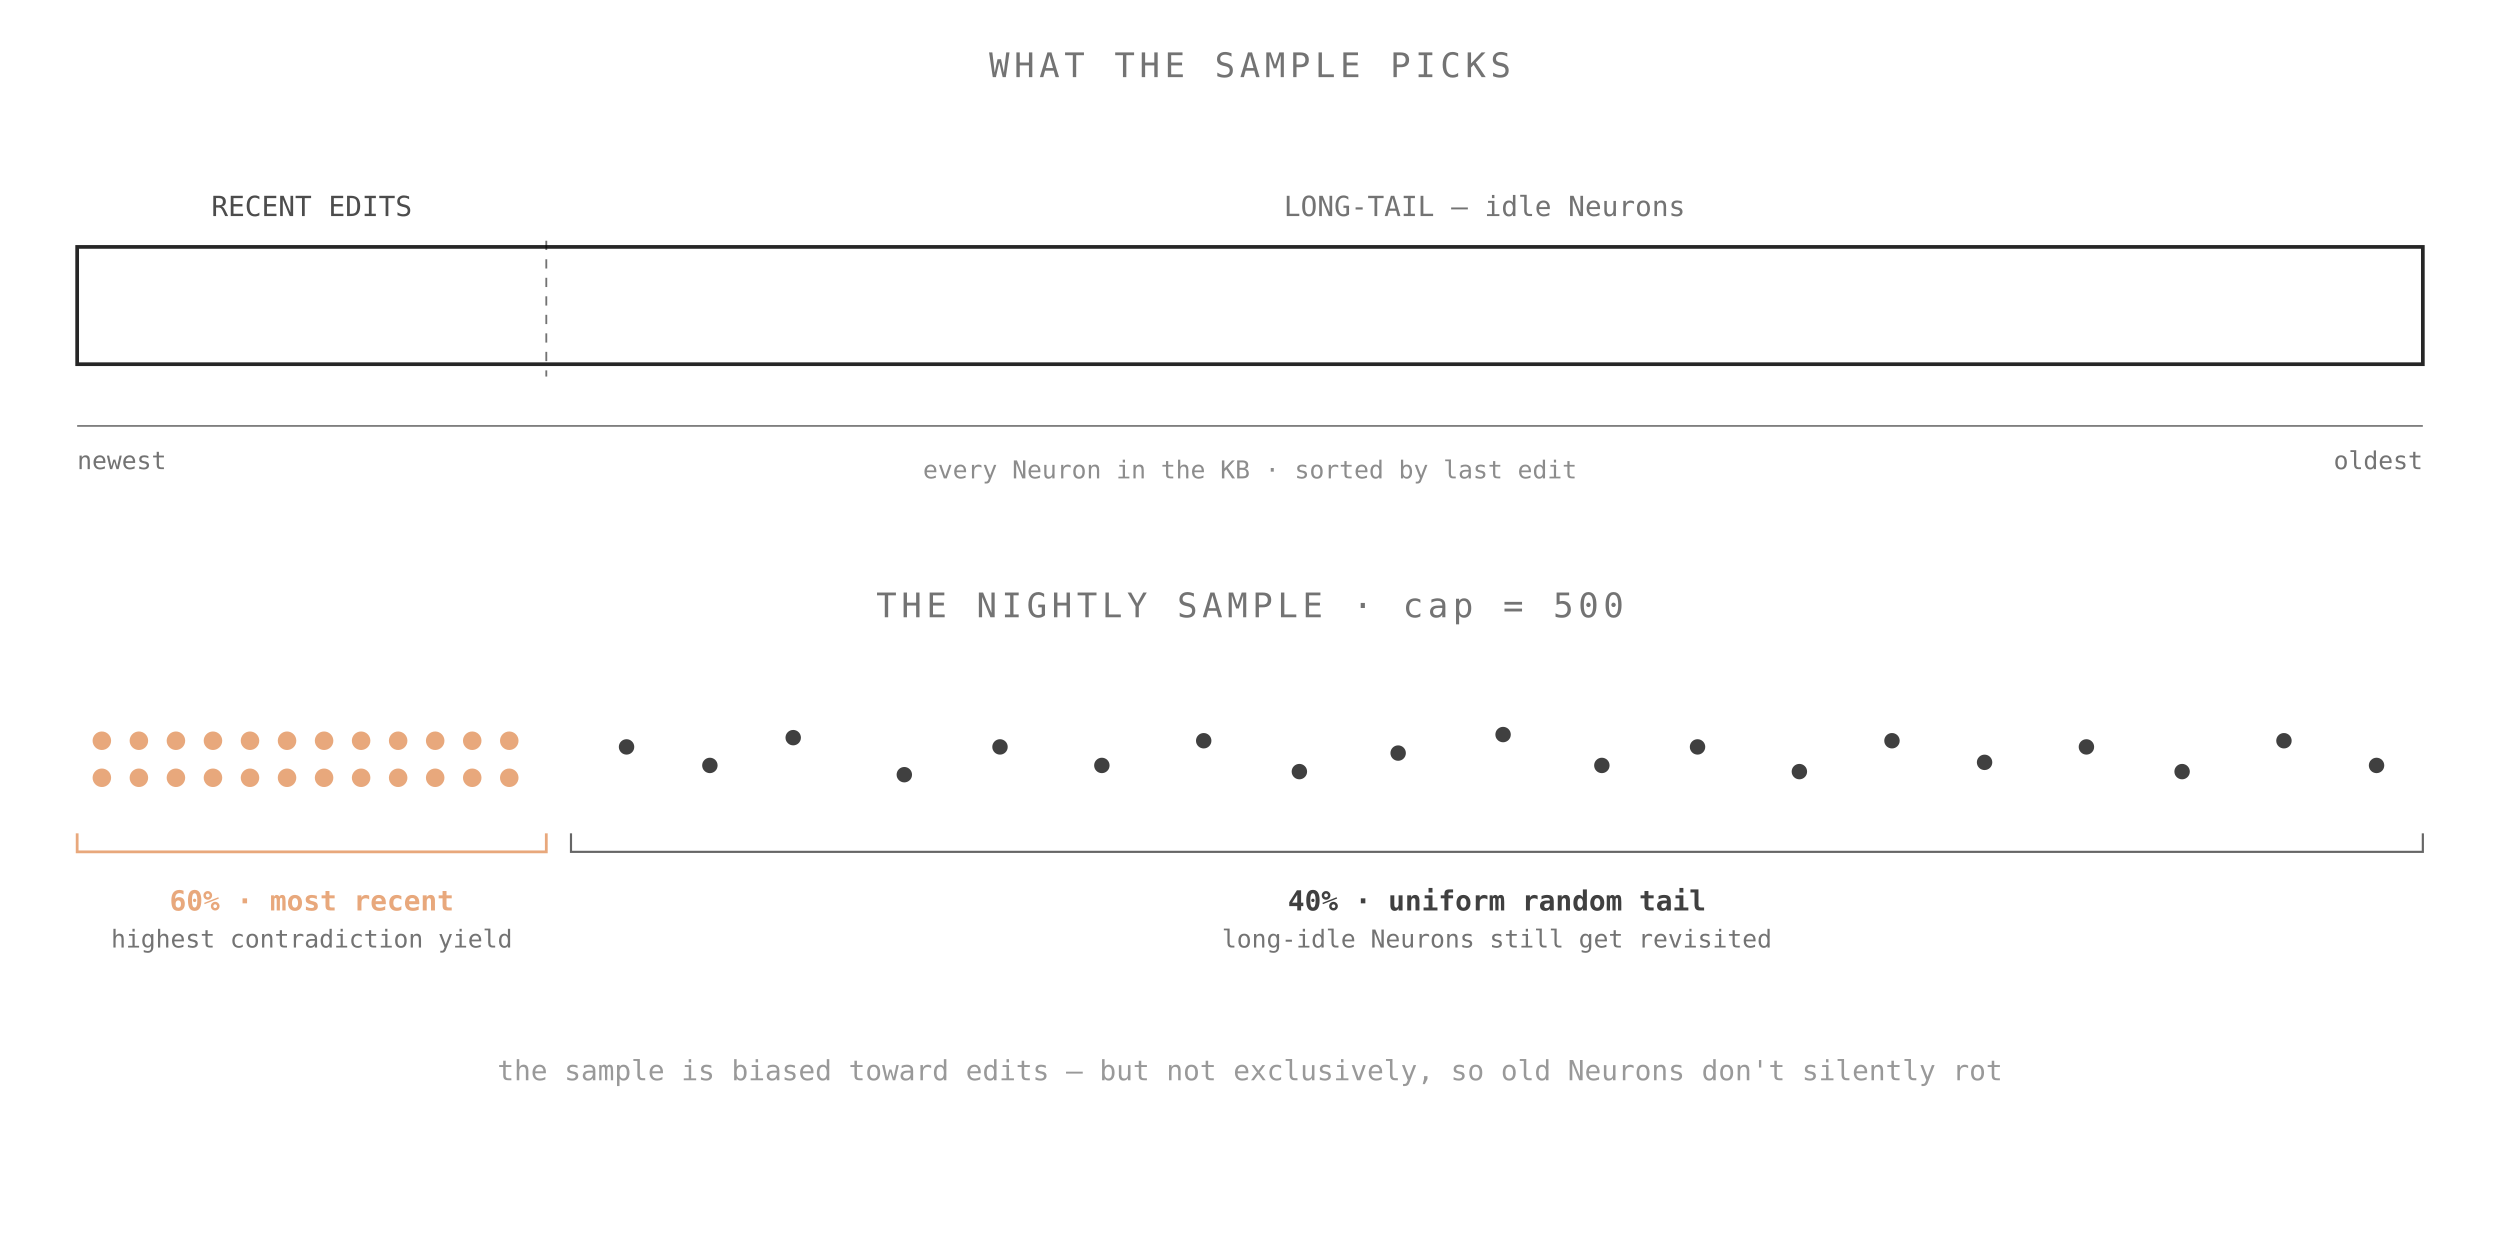
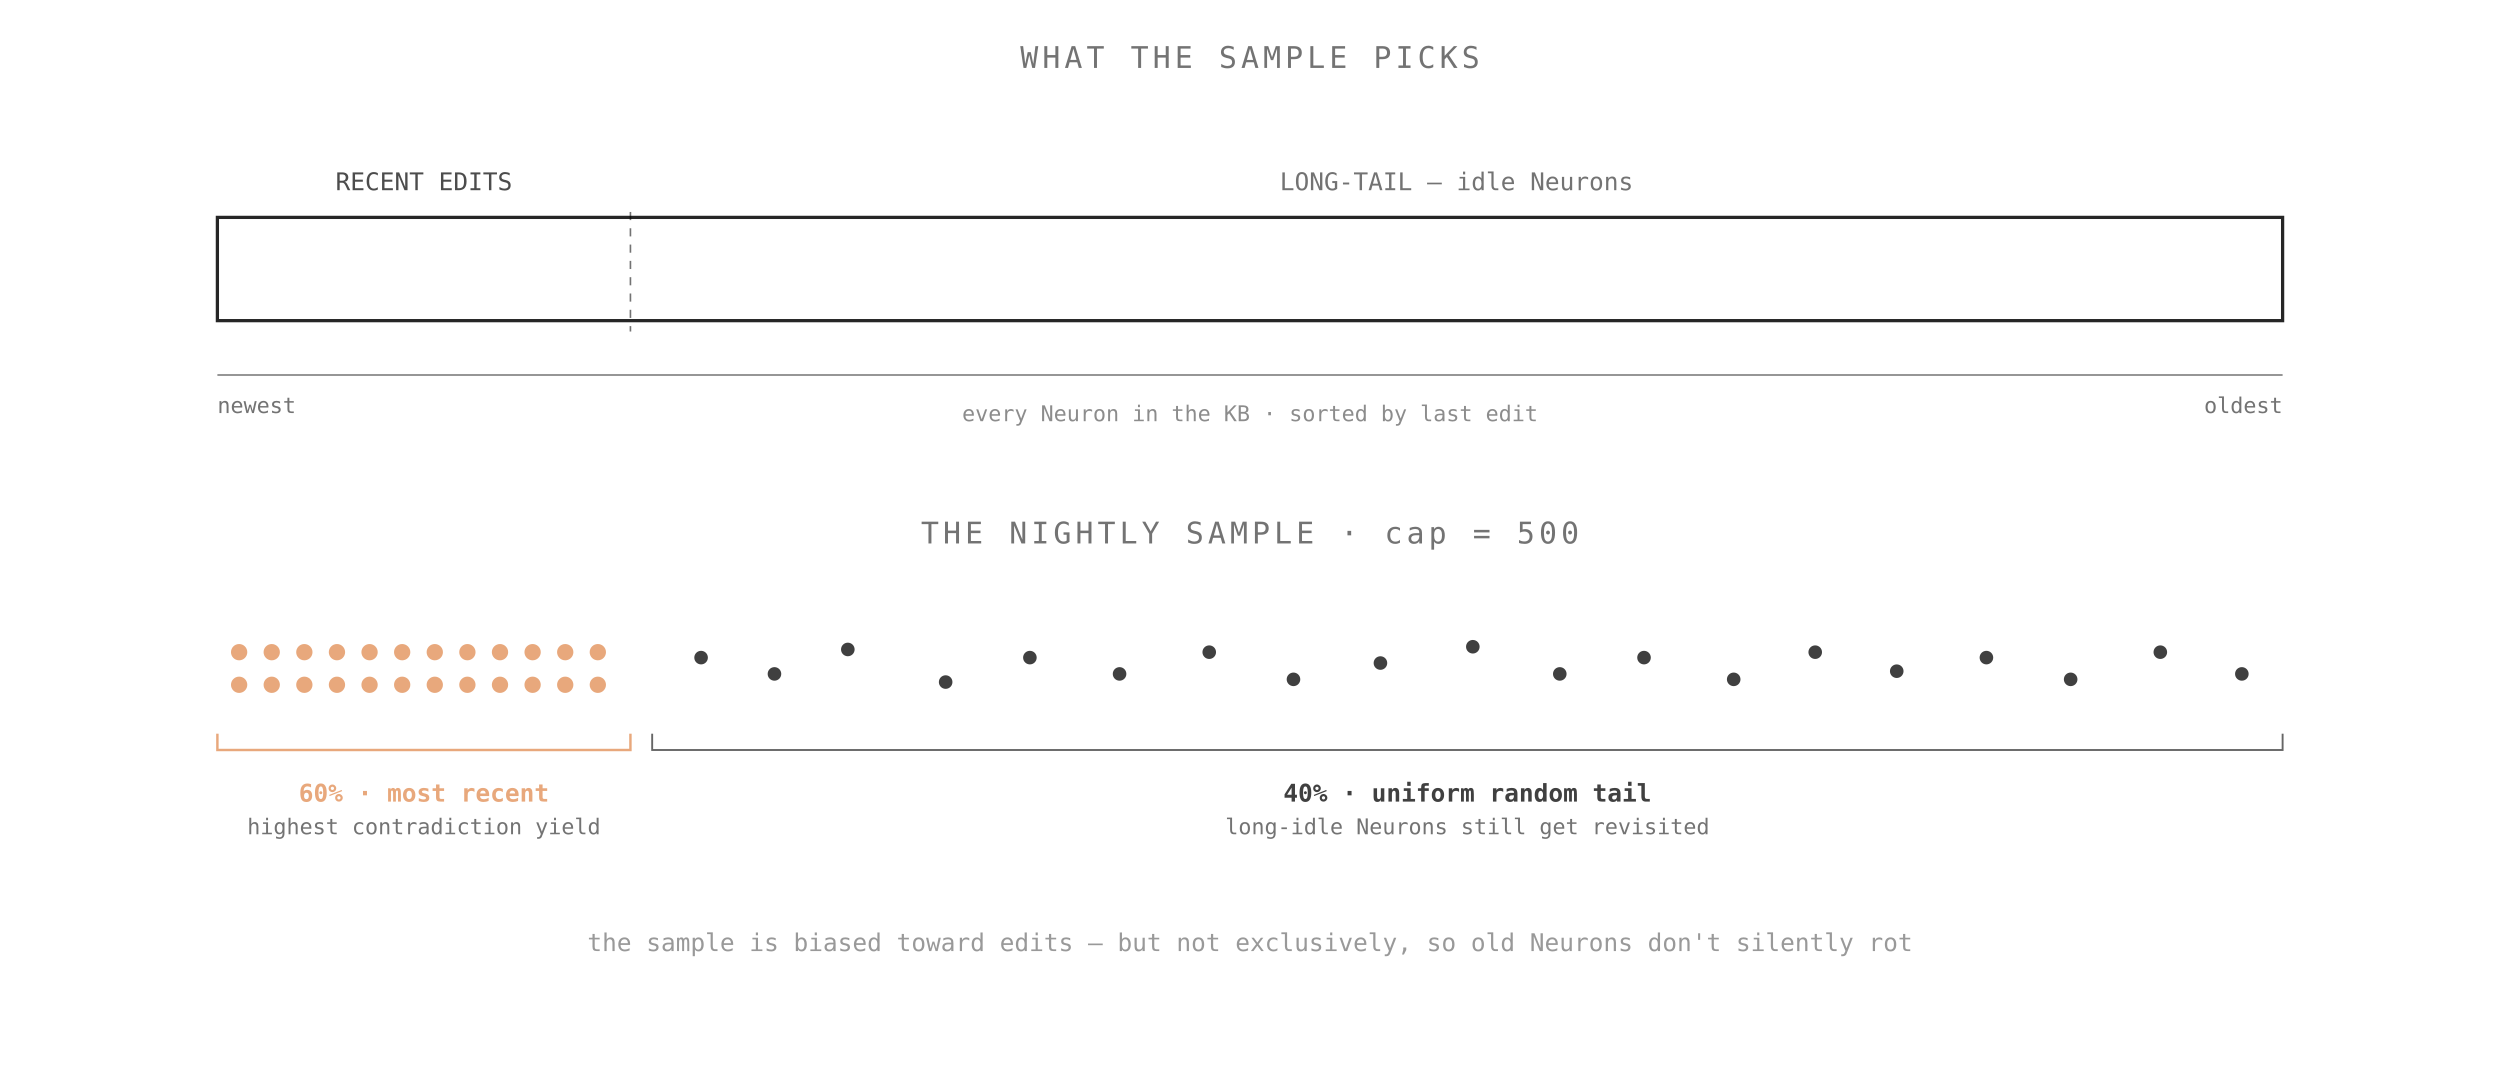
- <svg xmlns="http://www.w3.org/2000/svg" viewBox="55 20 810 400" role="img" aria-label="Sampling strategy: 60% of the per-pass budget is drawn from the most-recently-updated Neurons; the remaining 40% is uniformly sampled from the rest of the corpus so long-idle pages still get revisited.">
+ <svg xmlns="http://www.w3.org/2000/svg" viewBox="0 20 920 400" role="img" aria-label="Sampling strategy: 60% of the per-pass budget is drawn from the most-recently-updated Neurons; the remaining 40% is uniformly sampled from the rest of the corpus so long-idle pages still get revisited.">
  <text x="460" y="45" font-family="monospace" font-size="11" fill="currentColor" text-anchor="middle" opacity="0.55" letter-spacing="1.5">WHAT THE SAMPLE PICKS</text>
  <rect x="80" y="100" width="760" height="38" fill="none" stroke="currentColor" stroke-width="1.2" opacity="0.85" />
  <line x1="232" y1="98" x2="232" y2="142" stroke="currentColor" stroke-width="0.6" stroke-dasharray="3,3" opacity="0.55" />
  <text x="156" y="90" font-family="monospace" font-size="9" fill="currentColor" text-anchor="middle" opacity="0.7">RECENT EDITS</text>
  <text x="536" y="90" font-family="monospace" font-size="9" fill="currentColor" text-anchor="middle" opacity="0.55">LONG-TAIL — idle Neurons</text>
  <line x1="80" y1="158" x2="840" y2="158" stroke="currentColor" stroke-width="0.6" opacity="0.5" />
  <text x="80" y="172" font-family="monospace" font-size="8" fill="currentColor" text-anchor="start" opacity="0.55">newest</text>
  <text x="840" y="172" font-family="monospace" font-size="8" fill="currentColor" text-anchor="end" opacity="0.55">oldest</text>
  <text x="460" y="175" font-family="monospace" font-size="8" fill="currentColor" text-anchor="middle" opacity="0.45">every Neuron in the KB · sorted by last edit</text>
  <text x="460" y="220" font-family="monospace" font-size="11" fill="currentColor" text-anchor="middle" opacity="0.55" letter-spacing="1.5">THE NIGHTLY SAMPLE · cap = 500</text>
  <g fill="#e8a87c">
    <circle cx="88" cy="260" r="3" />
    <circle cx="100" cy="260" r="3" />
    <circle cx="112" cy="260" r="3" />
    <circle cx="124" cy="260" r="3" />
    <circle cx="136" cy="260" r="3" />
    <circle cx="148" cy="260" r="3" />
    <circle cx="160" cy="260" r="3" />
    <circle cx="172" cy="260" r="3" />
    <circle cx="184" cy="260" r="3" />
    <circle cx="196" cy="260" r="3" />
    <circle cx="208" cy="260" r="3" />
    <circle cx="220" cy="260" r="3" />
    <circle cx="88" cy="272" r="3" />
    <circle cx="100" cy="272" r="3" />
    <circle cx="112" cy="272" r="3" />
    <circle cx="124" cy="272" r="3" />
    <circle cx="136" cy="272" r="3" />
    <circle cx="148" cy="272" r="3" />
    <circle cx="160" cy="272" r="3" />
    <circle cx="172" cy="272" r="3" />
    <circle cx="184" cy="272" r="3" />
    <circle cx="196" cy="272" r="3" />
    <circle cx="208" cy="272" r="3" />
    <circle cx="220" cy="272" r="3" />
  </g>
  <g fill="currentColor" opacity="0.75">
    <circle cx="258" cy="262" r="2.5" />
    <circle cx="285" cy="268" r="2.5" />
    <circle cx="312" cy="259" r="2.5" />
    <circle cx="348" cy="271" r="2.5" />
    <circle cx="379" cy="262" r="2.5" />
    <circle cx="412" cy="268" r="2.5" />
    <circle cx="445" cy="260" r="2.5" />
    <circle cx="476" cy="270" r="2.5" />
    <circle cx="508" cy="264" r="2.5" />
    <circle cx="542" cy="258" r="2.5" />
    <circle cx="574" cy="268" r="2.5" />
    <circle cx="605" cy="262" r="2.5" />
    <circle cx="638" cy="270" r="2.5" />
    <circle cx="668" cy="260" r="2.5" />
    <circle cx="698" cy="267" r="2.5" />
    <circle cx="731" cy="262" r="2.5" />
    <circle cx="762" cy="270" r="2.5" />
    <circle cx="795" cy="260" r="2.5" />
    <circle cx="825" cy="268" r="2.5" />
  </g>
  <path d="M 80 290 L 80 296 L 232 296 L 232 290" fill="none" stroke="#e8a87c" stroke-width="0.9" />
  <text x="156" y="315" font-family="monospace" font-size="9" fill="#e8a87c" text-anchor="middle" font-weight="bold">60% · most recent</text>
  <text x="156" y="327" font-family="monospace" font-size="8" fill="currentColor" text-anchor="middle" opacity="0.55">highest contradiction yield</text>
  <path d="M 240 290 L 240 296 L 840 296 L 840 290" fill="none" stroke="currentColor" stroke-width="0.7" opacity="0.6" />
  <text x="540" y="315" font-family="monospace" font-size="9" fill="currentColor" text-anchor="middle" font-weight="bold" opacity="0.75">40% · uniform random tail</text>
  <text x="540" y="327" font-family="monospace" font-size="8" fill="currentColor" text-anchor="middle" opacity="0.55">long-idle Neurons still get revisited</text>
  <text x="460" y="370" font-family="monospace" font-size="9" fill="currentColor" text-anchor="middle" opacity="0.4">the sample is biased toward edits — but not exclusively, so old Neurons don't silently rot</text>
</svg>
